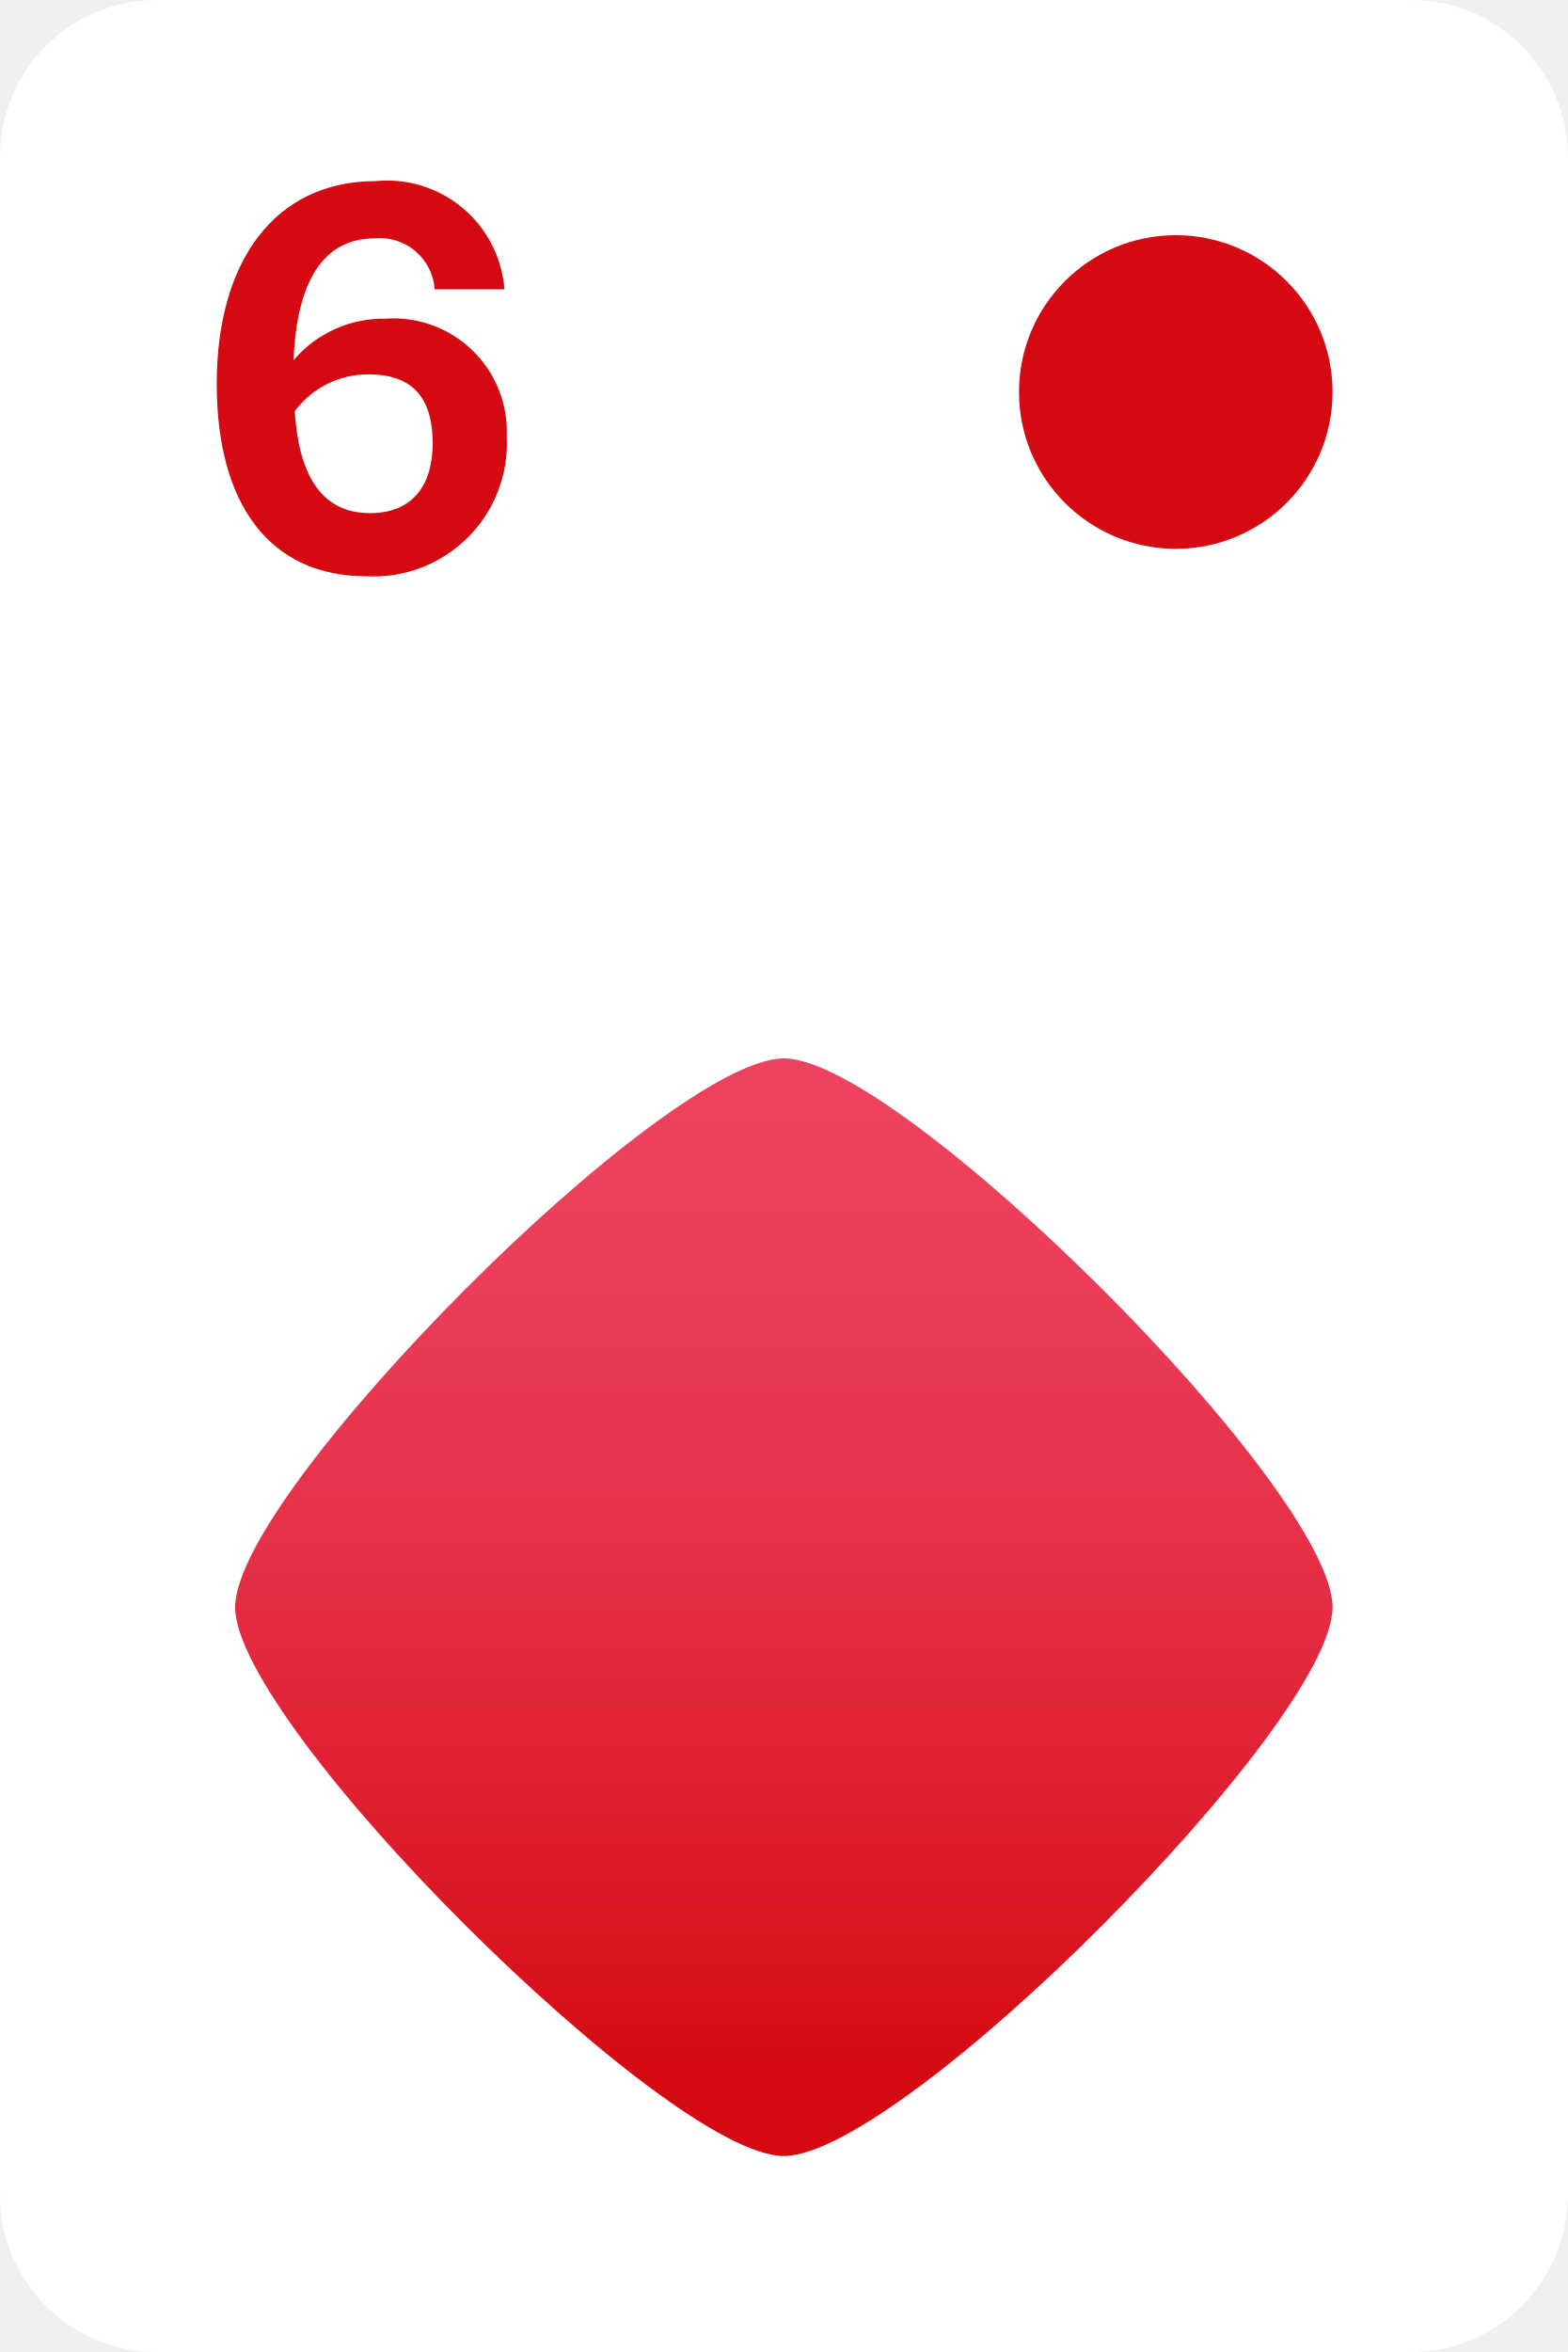
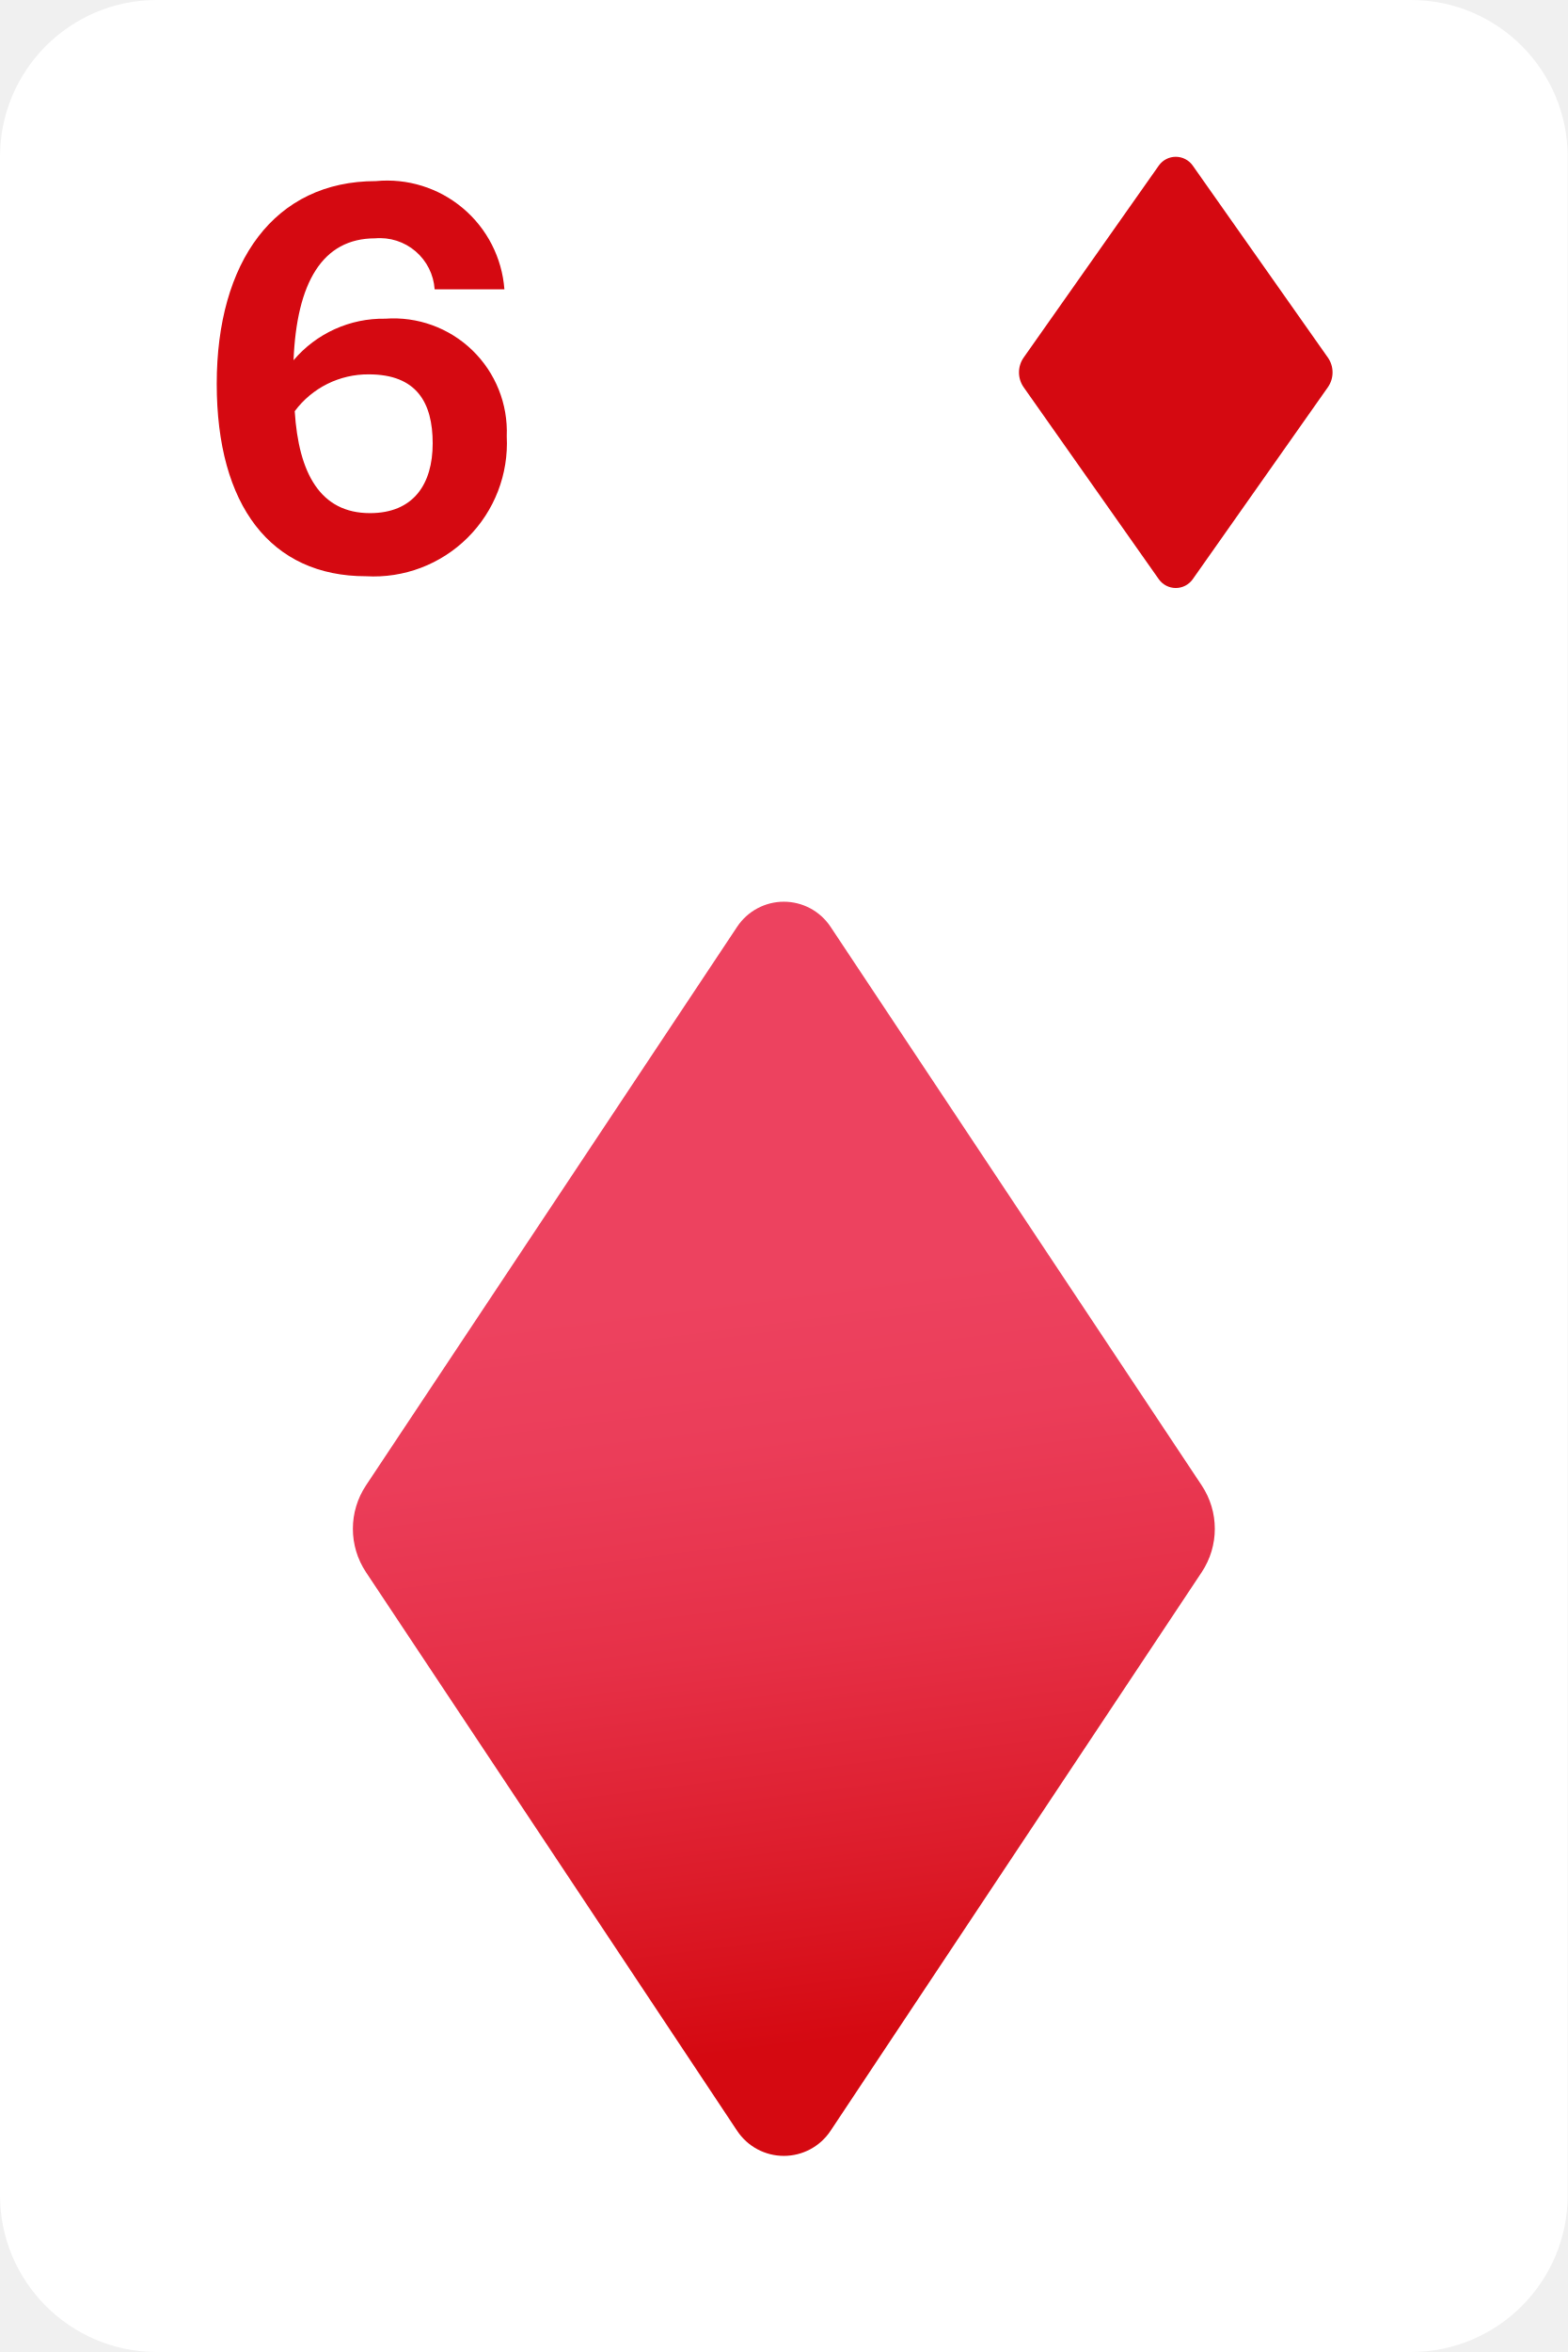
<svg xmlns="http://www.w3.org/2000/svg" viewBox="0 0 40 60">
  <defs>
-     <linearGradient id="svg_card_diamonds_6_1" x1="20" y1="27.21" x2="20" y2="53.31" gradientUnits="userSpaceOnUse">
+     <linearGradient id="svg_card_diamonds_6_1" x1="19.22" y1="32.86" x2="21.66" y2="52.01" gradientUnits="userSpaceOnUse">
      <stop offset="0" stop-color="#ed425f" />
      <stop offset=".2" stop-color="#eb3d59" />
      <stop offset=".47" stop-color="#e63047" />
      <stop offset=".78" stop-color="#dc1b29" />
      <stop offset="1" stop-color="#d50911" />
    </linearGradient>
  </defs>
  <rect width="40" height="60" rx="4" fill="#fff" />
-   <path d="M12.87 7.38h-1.78a1.4 1.4 0 00-1.52-1.3c-1.35 0-2 1.14-2.08 3.11a3 3 0 012.34-1.06 2.89 2.89 0 013.1 3 3.4 3.4 0 01-3.59 3.57c-2.43 0-3.81-1.8-3.81-4.91S7 4.62 9.59 4.62a3 3 0 013.28 2.76zm-3.43 5.71c1.11 0 1.6-.74 1.6-1.78s-.41-1.76-1.63-1.76a2.33 2.33 0 00-1.89.94c.1 1.58.65 2.6 1.92 2.6z" fill="#d50911" />
-   <path d="M20 27c-1.5 0-5 2.75-8.12 5.88S6 39.5 6 41s2.75 5 5.88 8.12S18.5 55 20 55s5-2.75 8.12-5.88S34 42.5 34 41s-2.75-5-5.88-8.12S21.5 27 20 27z" fill="url(#svg_card_diamonds_6_1)" />
-   <circle cx="30" cy="10" r="4" fill="#d50911" />
+   <path fill="#d50911" d="M12.87 7.38h-1.78a1.4 1.4 0 00-1.52-1.3c-1.35 0-2 1.14-2.08 3.11a3 3 0 012.34-1.06 2.89 2.89 0 013.1 3 3.4 3.4 0 01-3.59 3.57c-2.43 0-3.81-1.8-3.81-4.91S7 4.62 9.59 4.62a3 3 0 013.28 2.76zm-3.43 5.71c1.11 0 1.6-.74 1.6-1.78s-.41-1.76-1.63-1.76a2.33 2.33 0 00-1.89.94c.1 1.58.65 2.6 1.92 2.6zm24.44-3.21l-3.45 4.9a.53.53 0 01-.86 0l-3.45-4.9a.66.66 0 010-.76l3.45-4.9a.53.53 0 01.86 0l3.45 4.9a.66.66 0 010 .76z" />
+   <path d="M30.66 40.11l-9.47 14.25a1.43 1.43 0 01-2.38 0L9.34 40.11a2 2 0 010-2.22l9.47-14.25a1.43 1.43 0 012.38 0l9.47 14.25a2 2 0 010 2.22z" fill="url(#svg_card_diamonds_6_1)" />
</svg>
